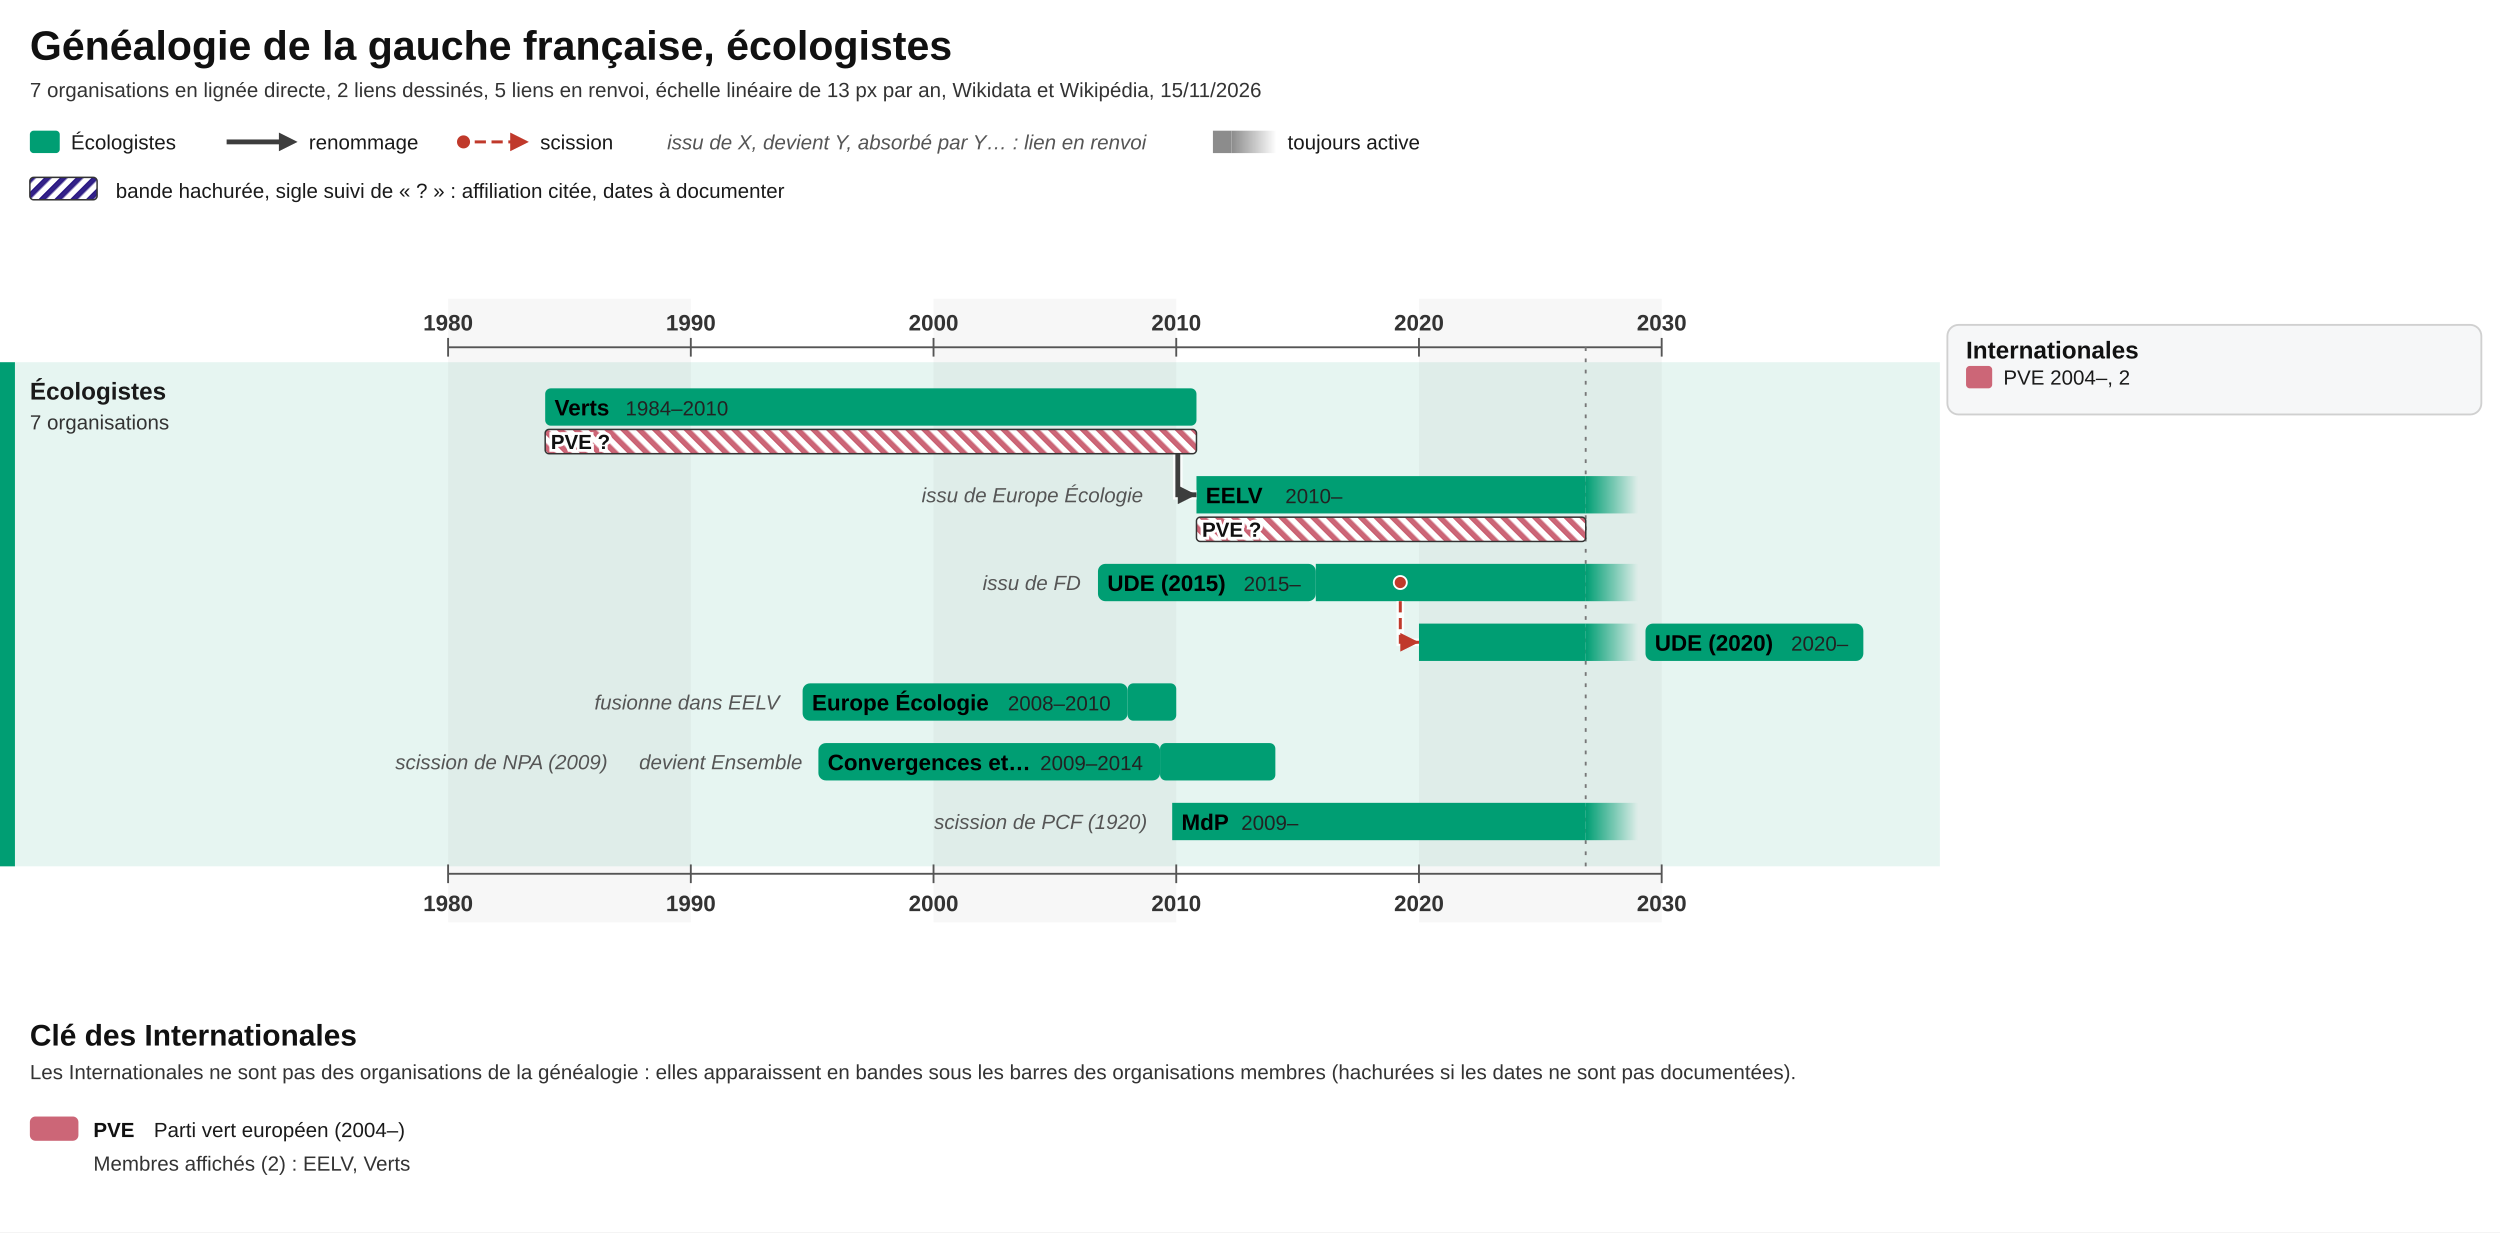
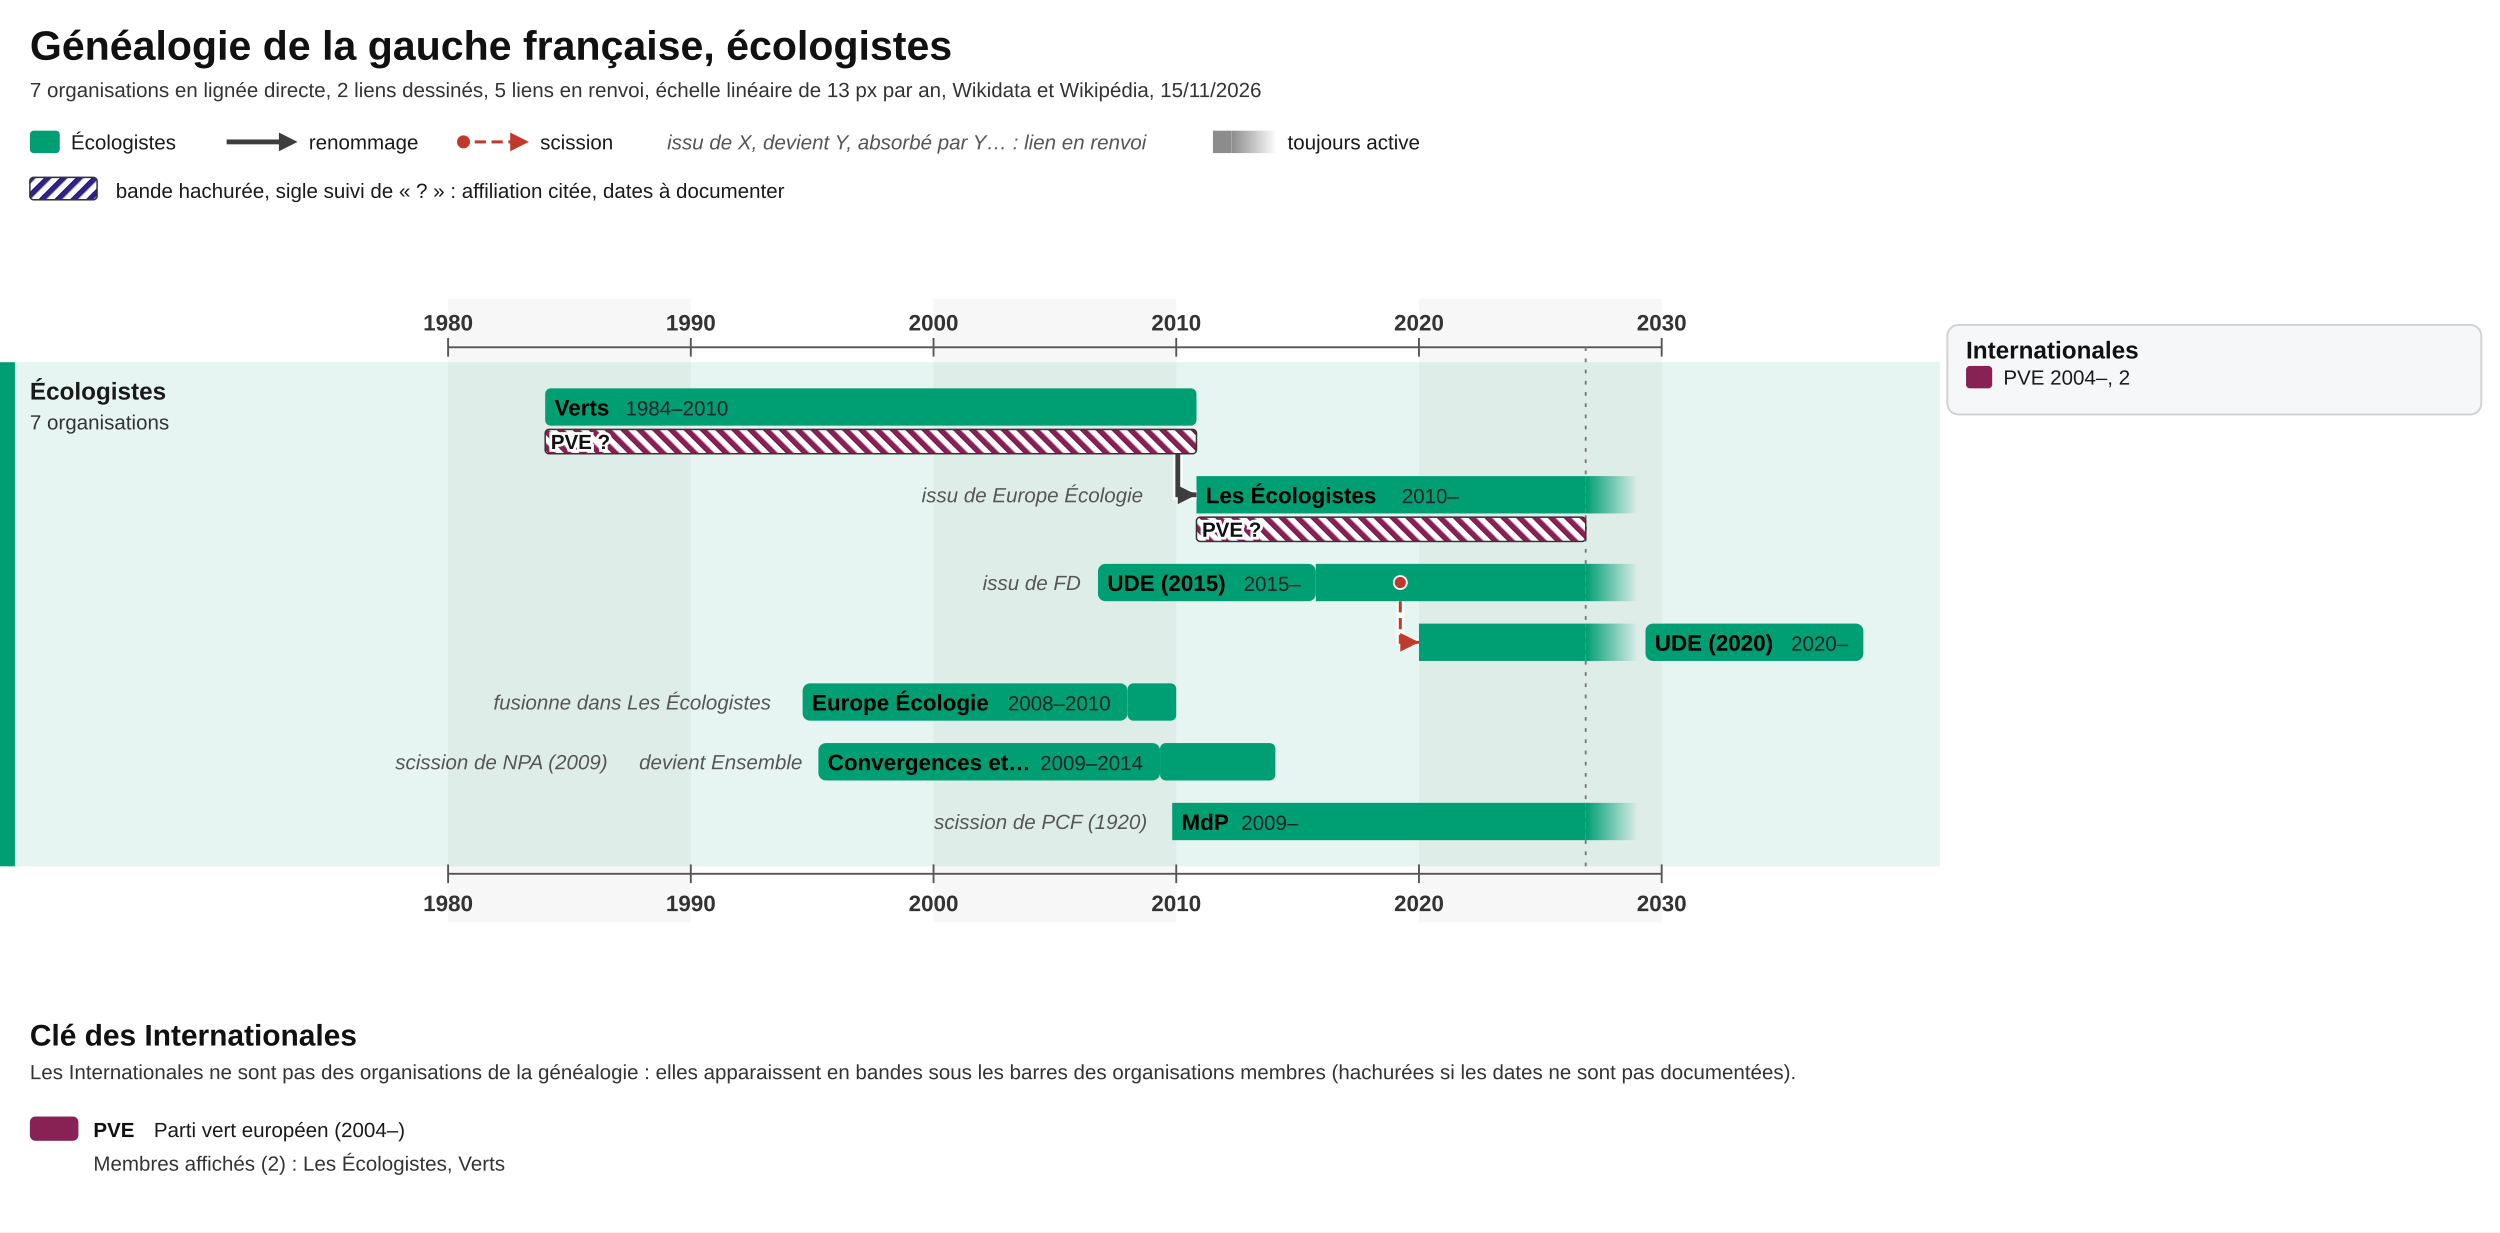
<svg xmlns="http://www.w3.org/2000/svg" id="arbre" width="1339" height="660" viewBox="0 0 1339 660" data-x0="240" data-t0="1980" data-ppa="13.0" data-aujourdhui="2026.8717" data-min-w="6" data-seuil-annees="40" data-seuil-voies="2" data-seuil-rangs="6" data-cassure="" data-cassure-px="44" data-degrade="28" data-n-barres="7" data-vue-famille="oui" font-family="Arial, Helvetica, sans-serif">
  <defs>
+     <linearGradient id="g-009E73">
+       <stop offset="0" stop-color="#009E73" />
+       <stop offset="1" stop-color="#009E73" stop-opacity="0" />
+     </linearGradient>
    <linearGradient id="g-8C8C8C">
      <stop offset="0" stop-color="#8C8C8C" />
      <stop offset="1" stop-color="#8C8C8C" stop-opacity="0" />
    </linearGradient>
-     <linearGradient id="g-009E73">
-       <stop offset="0" stop-color="#009E73" />
-       <stop offset="1" stop-color="#009E73" stop-opacity="0" />
-     </linearGradient>
+     <pattern id="h-882255-m" width="6" height="6" patternUnits="userSpaceOnUse" patternTransform="rotate(-45)">
+       <rect width="6" height="6" fill="#FFFFFF" />
+       <rect width="3" height="6" fill="#882255" />
+     </pattern>
    <pattern id="h-332288" width="6" height="6" patternUnits="userSpaceOnUse" patternTransform="rotate(45)">
      <rect width="6" height="6" fill="#FFFFFF" />
      <rect width="3" height="6" fill="#332288" />
-     </pattern>
-     <pattern id="h-CC6677-m" width="6" height="6" patternUnits="userSpaceOnUse" patternTransform="rotate(-45)">
-       <rect width="6" height="6" fill="#FFFFFF" />
-       <rect width="3" height="6" fill="#CC6677" />
    </pattern>
  </defs>
  <rect width="1339" height="660" fill="#FFFFFF" />
  <g class="voie" data-voie="0" data-cle="écologistes">
    <rect class="fond-voie" x="0" y="194.0" width="1039.0" height="270.0" fill="#E6F5F1" />
    <rect class="bord-voie" x="0" y="194.0" width="8" height="270.0" fill="#009E73" />
    <text x="16.0" y="214.0" font-size="13" font-family="Arial, Helvetica, sans-serif" font-weight="bold" fill="#1A1A1A" text-anchor="start" class="voie-t">Écologistes</text>
    <text x="16.0" y="230.0" font-size="11" font-family="Arial, Helvetica, sans-serif" fill="#333333" text-anchor="start" class="voie-t">7 organisations</text>
  </g>
  <rect class="bande-decennie" x="240.0" y="160.0" width="130.0" height="334.0" fill="#000000" fill-opacity="0.035" />
  <rect class="bande-decennie" x="500.0" y="160.0" width="130.0" height="334.0" fill="#000000" fill-opacity="0.035" />
  <rect class="bande-decennie" x="760.0" y="160.0" width="130.0" height="334.0" fill="#000000" fill-opacity="0.035" />
  <g class="axe-haut">
    <line x1="240.0" x2="890.0" y1="186.0" y2="186.0" stroke="#555555" />
    <line x1="240.0" x2="240.0" y1="181.0" y2="191.0" stroke="#555555" />
    <text x="240.0" y="177.0" font-size="12" font-family="Arial, Helvetica, sans-serif" font-weight="bold" fill="#333333" text-anchor="middle" class="axe-t">1980</text>
    <line x1="370.0" x2="370.0" y1="181.0" y2="191.0" stroke="#555555" />
    <text x="370.0" y="177.0" font-size="12" font-family="Arial, Helvetica, sans-serif" font-weight="bold" fill="#333333" text-anchor="middle" class="axe-t">1990</text>
    <line x1="500.0" x2="500.0" y1="181.0" y2="191.0" stroke="#555555" />
    <text x="500.0" y="177.0" font-size="12" font-family="Arial, Helvetica, sans-serif" font-weight="bold" fill="#333333" text-anchor="middle" class="axe-t">2000</text>
    <line x1="630.0" x2="630.0" y1="181.0" y2="191.0" stroke="#555555" />
    <text x="630.0" y="177.0" font-size="12" font-family="Arial, Helvetica, sans-serif" font-weight="bold" fill="#333333" text-anchor="middle" class="axe-t">2010</text>
    <line x1="760.0" x2="760.0" y1="181.0" y2="191.0" stroke="#555555" />
    <text x="760.0" y="177.0" font-size="12" font-family="Arial, Helvetica, sans-serif" font-weight="bold" fill="#333333" text-anchor="middle" class="axe-t">2020</text>
    <line x1="890.0" x2="890.0" y1="181.0" y2="191.0" stroke="#555555" />
    <text x="890.0" y="177.0" font-size="12" font-family="Arial, Helvetica, sans-serif" font-weight="bold" fill="#333333" text-anchor="middle" class="axe-t">2030</text>
  </g>
  <g class="axe-bas">
    <line x1="240.0" x2="890.0" y1="468.0" y2="468.0" stroke="#555555" />
    <line x1="240.0" x2="240.0" y1="463.0" y2="473.0" stroke="#555555" />
    <text x="240.0" y="488.0" font-size="12" font-family="Arial, Helvetica, sans-serif" font-weight="bold" fill="#333333" text-anchor="middle" class="axe-t">1980</text>
    <line x1="370.0" x2="370.0" y1="463.0" y2="473.0" stroke="#555555" />
    <text x="370.0" y="488.0" font-size="12" font-family="Arial, Helvetica, sans-serif" font-weight="bold" fill="#333333" text-anchor="middle" class="axe-t">1990</text>
    <line x1="500.0" x2="500.0" y1="463.0" y2="473.0" stroke="#555555" />
    <text x="500.0" y="488.0" font-size="12" font-family="Arial, Helvetica, sans-serif" font-weight="bold" fill="#333333" text-anchor="middle" class="axe-t">2000</text>
    <line x1="630.0" x2="630.0" y1="463.0" y2="473.0" stroke="#555555" />
    <text x="630.0" y="488.0" font-size="12" font-family="Arial, Helvetica, sans-serif" font-weight="bold" fill="#333333" text-anchor="middle" class="axe-t">2010</text>
    <line x1="760.0" x2="760.0" y1="463.0" y2="473.0" stroke="#555555" />
    <text x="760.0" y="488.0" font-size="12" font-family="Arial, Helvetica, sans-serif" font-weight="bold" fill="#333333" text-anchor="middle" class="axe-t">2020</text>
    <line x1="890.0" x2="890.0" y1="463.0" y2="473.0" stroke="#555555" />
    <text x="890.0" y="488.0" font-size="12" font-family="Arial, Helvetica, sans-serif" font-weight="bold" fill="#333333" text-anchor="middle" class="axe-t">2030</text>
  </g>
  <line x1="849.3" x2="849.3" y1="186.0" y2="468.0" stroke="#777777" stroke-dasharray="2 4" />
  <g class="contenu-voie" data-voie="0">
    <g class="org" data-id="Q743390" data-intl="Q950179" data-recherche="verts les verts">
      <rect class="barre" data-id="Q743390" data-debut="1984.0000" data-fin="2010.8333" data-statut="fin_connue" data-majeure="oui" x="292.00" y="208.00" width="348.83" height="20" rx="3" fill="#009E73" />
    </g>
-     <g class="org" data-id="Q613786" data-intl="Q950179" data-recherche="eelv les ecologistes – europe ecologie les verts">
+     <g class="org" data-id="Q613786" data-intl="Q950179" data-recherche="les ecologistes les ecologistes – europe ecologie les verts">
      <rect class="barre" data-id="Q613786" data-debut="2010.8333" data-fin="actif" data-statut="actif_valide" data-majeure="oui" x="640.83" y="255.00" width="208.50" height="20" rx="0" fill="#009E73" />
      <rect class="fin-ouverte" x="849.33" y="255.00" width="28.00" height="20" fill="url(#g-009E73)" />
    </g>
    <g class="org" data-id="Q21055512" data-intl="" data-recherche="ude (2015) union des democrates et des ecologistes">
      <rect class="barre" data-id="Q21055512" data-debut="2015.7500" data-fin="actif" data-statut="actif_valide" data-majeure="oui" x="704.75" y="302.00" width="144.58" height="20" rx="0" fill="#009E73" />
      <rect class="fin-ouverte" x="849.33" y="302.00" width="28.00" height="20" fill="url(#g-009E73)" />
    </g>
    <g class="org" data-id="Q86998495" data-intl="" data-recherche="ude (2020) liberte ecologie fraternite">
      <rect class="barre" data-id="Q86998495" data-debut="2020.0000" data-fin="actif" data-statut="actif_valide" data-majeure="oui" x="760.00" y="334.00" width="89.33" height="20" rx="0" fill="#009E73" />
      <rect class="fin-ouverte" x="849.33" y="334.00" width="28.00" height="20" fill="url(#g-009E73)" />
    </g>
    <g class="org" data-id="Q557045" data-intl="" data-recherche="europe ecologie europe ecologie">
      <rect class="barre" data-id="Q557045" data-debut="2008.0000" data-fin="2010.0000" data-statut="fin_connue" data-majeure="" x="604.00" y="366.00" width="26.00" height="20" rx="3" fill="#009E73" />
    </g>
    <g class="org" data-id="Q2996386" data-intl="" data-recherche="convergences et… convergences et alternative">
      <rect class="barre" data-id="Q2996386" data-debut="2009.3333" data-fin="2014.0833" data-statut="fin_connue" data-majeure="" x="621.33" y="398.00" width="61.75" height="20" rx="3" fill="#009E73" />
    </g>
    <g class="org" data-id="Q3326849" data-intl="" data-recherche="mdp mouvement des progressistes">
      <rect class="barre" data-id="Q3326849" data-debut="2009.8333" data-fin="actif" data-statut="actif_valide" data-majeure="oui" x="627.83" y="430.00" width="221.50" height="20" rx="0" fill="#009E73" />
      <rect class="fin-ouverte" x="849.33" y="430.00" width="28.00" height="20" fill="url(#g-009E73)" />
    </g>
  </g>
  <g class="liens">
    <g class="lien" data-a="Q743390" data-b="Q613786" data-rel="renommage" data-annees="0.77" data-voies="0" data-rangs="1" data-majeur="" data-va="0" data-vb="0">
      <path class="halo geo" d="M630.83 243.00 L630.83 265.00 L640.83 265.00" data-geo="[[630.83, 243.0, 0], [630.83, 265.0, 0], [640.83, 265.0, 0]]" fill="none" stroke="#FFFFFF" stroke-width="5.1" stroke-opacity="0.85" />
      <path class="trait geo" d="M630.83 243.00 L630.83 265.00 L640.83 265.00" data-geo="[[630.83, 243.0, 0], [630.83, 265.0, 0], [640.83, 265.0, 0]]" fill="none" stroke="#3D3D3D" stroke-width="2.6" />
      <polygon class="fleche geo" data-geo="[[640.83, 265.0, 0], [630.83, 260.0, 0], [630.83, 270.0, 0]]" points="640.83,265.00 630.83,260.00 630.83,270.00" fill="#3D3D3D" />
    </g>
    <g class="lien" data-a="Q21055512" data-b="Q86998495" data-rel="scission" data-annees="0.77" data-voies="0" data-rangs="1" data-majeur="" data-va="0" data-vb="0">
      <path class="halo geo" d="M750.00 322.00 L750.00 344.00 L760.00 344.00" data-geo="[[750.0, 322.0, 0], [750.0, 344.0, 0], [760.0, 344.0, 0]]" fill="none" stroke="#FFFFFF" stroke-width="4.1" stroke-opacity="0.85" />
      <path class="trait geo" d="M750.00 322.00 L750.00 344.00 L760.00 344.00" data-geo="[[750.0, 322.0, 0], [750.0, 344.0, 0], [760.0, 344.0, 0]]" fill="none" stroke="#C0392B" stroke-width="1.6" stroke-dasharray="6 3" />
      <polygon class="fleche geo" data-geo="[[760.0, 344.0, 0], [750.0, 339.0, 0], [750.0, 349.0, 0]]" points="760.00,344.00 750.00,339.00 750.00,349.00" fill="#C0392B" />
      <circle class="marque-scission geo-c" cx="750.00" cy="312.00" r="3.5" fill="#C0392B" stroke="#FFFFFF" stroke-width="1" data-voie="0" />
    </g>
  </g>
  <g class="contenu-voie" data-voie="0">
    <g class="org org-haut" data-id="Q743390" data-intl="Q950179" data-recherche="verts les verts">
      <g class="bande" data-intl="Q950179" data-parti="Q743390" data-certitude="a_documenter">
-         <rect class="bande-r" x="292.00" y="230.00" width="348.83" height="13" rx="2" fill="url(#h-CC6677-m)" stroke="#333333" stroke-width="0.8" data-bbox="292.00,230.00,348.83,13" />
+         <rect class="bande-r" x="292.00" y="230.00" width="348.83" height="13" rx="2" fill="url(#h-882255-m)" stroke="#333333" stroke-width="0.8" data-bbox="292.00,230.00,348.83,13" />
        <text x="295.0" y="240.5" font-size="11" font-family="Arial, Helvetica, sans-serif" font-weight="bold" fill="#111111" text-anchor="start" class="bande-t" data-bbox="295.00,231.00,36.54,12" stroke="#FFFFFF" stroke-width="3" paint-order="stroke">PVE ?</text>
      </g>
      <rect class="tag" data-id="Q743390" data-dedans="oui" x="292.00" y="208.00" width="348.83" height="20" fill="none" data-bbox="292.00,208.00,348.83,20" />
      <text x="297.0" y="222.5" font-size="12" font-family="Arial, Helvetica, sans-serif" font-weight="bold" fill="#000000" text-anchor="start" class="tag-t" data-org="Q743390" data-bbox="297.00,211.50,32.96,13">Verts</text>
      <text x="335.0" y="222.5" font-size="11" font-family="Arial, Helvetica, sans-serif" fill="#222222" text-anchor="start" class="tag-t" data-org="Q743390" data-bbox="334.96,212.50,59.20,12">1984–2010</text>
    </g>
-     <g class="org org-haut" data-id="Q613786" data-intl="Q950179" data-recherche="eelv les ecologistes – europe ecologie les verts">
+     <g class="org org-haut" data-id="Q613786" data-intl="Q950179" data-recherche="les ecologistes les ecologistes – europe ecologie les verts">
      <g class="bande" data-intl="Q950179" data-parti="Q613786" data-certitude="a_documenter">
-         <rect class="bande-r" x="640.83" y="277.00" width="208.50" height="13" rx="2" fill="url(#h-CC6677-m)" stroke="#333333" stroke-width="0.8" data-bbox="640.83,277.00,208.50,13" />
+         <rect class="bande-r" x="640.83" y="277.00" width="208.50" height="13" rx="2" fill="url(#h-882255-m)" stroke="#333333" stroke-width="0.8" data-bbox="640.83,277.00,208.50,13" />
        <text x="643.8" y="287.5" font-size="11" font-family="Arial, Helvetica, sans-serif" font-weight="bold" fill="#111111" text-anchor="start" class="bande-t" data-bbox="643.83,278.00,36.54,12" stroke="#FFFFFF" stroke-width="3" paint-order="stroke">PVE ?</text>
      </g>
      <rect class="tag" data-id="Q613786" data-dedans="oui" x="640.83" y="255.00" width="208.50" height="20" fill="none" data-bbox="640.83,255.00,208.50,20" />
-       <text x="645.8" y="269.5" font-size="12" font-family="Arial, Helvetica, sans-serif" font-weight="bold" fill="#000000" text-anchor="start" class="tag-t" data-org="Q613786" data-bbox="645.83,258.50,37.52,13">EELV</text>
-       <text x="688.4" y="269.5" font-size="11" font-family="Arial, Helvetica, sans-serif" fill="#222222" text-anchor="start" class="tag-t" data-org="Q613786" data-bbox="688.35,259.50,33.68,12">2010–</text>
+       <text x="645.8" y="269.5" font-size="12" font-family="Arial, Helvetica, sans-serif" font-weight="bold" fill="#000000" text-anchor="start" class="tag-t" data-org="Q613786" data-bbox="645.83,258.50,99.92,13">Les Écologistes</text>
+       <text x="750.8" y="269.5" font-size="11" font-family="Arial, Helvetica, sans-serif" fill="#222222" text-anchor="start" class="tag-t" data-org="Q613786" data-bbox="750.75,259.50,33.68,12">2010–</text>
      <text x="493.6" y="269.0" font-size="11" font-family="Arial, Helvetica, sans-serif" font-style="italic" fill="#555555" class="renvoi" data-org="Q613786" data-a="Q557045" data-b="Q613786" data-bbox="493.55,258.00,128.28,13">issu de Europe Écologie</text>
    </g>
    <g class="org org-haut" data-id="Q21055512" data-intl="" data-recherche="ude (2015) union des democrates et des ecologistes">
      <rect class="tag-fond" x="588.07" y="302.00" width="116.68" height="20" rx="4" fill="#009E73" />
      <rect class="tag" data-id="Q21055512" data-dedans="" x="588.07" y="302.00" width="116.68" height="20" fill="none" data-bbox="588.07,302.00,116.68,20" />
      <text x="593.1" y="316.5" font-size="12" font-family="Arial, Helvetica, sans-serif" font-weight="bold" fill="#000000" text-anchor="start" class="tag-t" data-org="Q21055512" data-bbox="593.07,305.50,68.00,13">UDE (2015)</text>
      <text x="666.1" y="316.5" font-size="11" font-family="Arial, Helvetica, sans-serif" fill="#222222" text-anchor="start" class="tag-t" data-org="Q21055512" data-bbox="666.07,306.50,33.68,12">2015–</text>
      <text x="526.3" y="316.0" font-size="11" font-family="Arial, Helvetica, sans-serif" font-style="italic" fill="#555555" class="renvoi" data-org="Q21055512" data-a="Q18744486" data-b="Q21055512" data-bbox="526.31,305.00,58.76,13">issu de FD</text>
    </g>
    <g class="org org-haut" data-id="Q86998495" data-intl="" data-recherche="ude (2020) liberte ecologie fraternite">
      <rect class="tag-fond" x="881.33" y="334.00" width="116.68" height="20" rx="4" fill="#009E73" />
      <rect class="tag" data-id="Q86998495" data-dedans="" x="881.33" y="334.00" width="116.68" height="20" fill="none" data-bbox="881.33,334.00,116.68,20" />
      <text x="886.3" y="348.5" font-size="12" font-family="Arial, Helvetica, sans-serif" font-weight="bold" fill="#000000" text-anchor="start" class="tag-t" data-org="Q86998495" data-bbox="886.33,337.50,68.00,13">UDE (2020)</text>
      <text x="959.3" y="348.5" font-size="11" font-family="Arial, Helvetica, sans-serif" fill="#222222" text-anchor="start" class="tag-t" data-org="Q86998495" data-bbox="959.33,338.50,33.68,12">2020–</text>
    </g>
    <g class="org org-haut" data-id="Q557045" data-intl="" data-recherche="europe ecologie europe ecologie">
      <rect class="tag-fond" x="429.88" y="366.00" width="174.12" height="20" rx="4" fill="#009E73" />
      <rect class="tag" data-id="Q557045" data-dedans="" x="429.88" y="366.00" width="174.12" height="20" fill="none" data-bbox="429.88,366.00,174.12,20" />
      <text x="434.9" y="380.5" font-size="12" font-family="Arial, Helvetica, sans-serif" font-weight="bold" fill="#000000" text-anchor="start" class="tag-t" data-org="Q557045" data-bbox="434.88,369.50,99.92,13">Europe Écologie</text>
      <text x="539.8" y="380.5" font-size="11" font-family="Arial, Helvetica, sans-serif" fill="#222222" text-anchor="start" class="tag-t" data-org="Q557045" data-bbox="539.80,370.50,59.20,12">2008–2010</text>
-       <text x="318.4" y="380.0" font-size="11" font-family="Arial, Helvetica, sans-serif" font-style="italic" fill="#555555" class="renvoi" data-org="Q557045" data-a="Q557045" data-b="Q613786" data-bbox="318.40,369.00,108.48,13">fusionne dans EELV</text>
+       <text x="264.3" y="380.0" font-size="11" font-family="Arial, Helvetica, sans-serif" font-style="italic" fill="#555555" class="renvoi" data-org="Q557045" data-a="Q557045" data-b="Q613786" data-bbox="264.28,369.00,162.60,13">fusionne dans Les Écologistes</text>
    </g>
    <g class="org org-haut" data-id="Q2996386" data-intl="" data-recherche="convergences et… convergences et alternative">
      <rect class="tag-fond" x="438.33" y="398.00" width="183.00" height="20" rx="4" fill="#009E73" />
      <rect class="tag" data-id="Q2996386" data-dedans="" x="438.33" y="398.00" width="183.00" height="20" fill="none" data-bbox="438.33,398.00,183.00,20" />
      <text x="443.3" y="412.5" font-size="12" font-family="Arial, Helvetica, sans-serif" font-weight="bold" fill="#000000" text-anchor="start" class="tag-t" data-org="Q2996386" data-bbox="443.33,401.50,108.80,13">Convergences et…</text>
      <text x="557.1" y="412.5" font-size="11" font-family="Arial, Helvetica, sans-serif" fill="#222222" text-anchor="start" class="tag-t" data-org="Q2996386" data-bbox="557.13,402.50,59.20,12">2009–2014</text>
      <text x="211.7" y="412.0" font-size="11" font-family="Arial, Helvetica, sans-serif" font-style="italic" fill="#555555" class="renvoi" data-org="Q2996386" data-a="Q1045425" data-b="Q2996386" data-bbox="211.71,401.00,124.54,13">scission de NPA (2009)</text>
      <text x="342.3" y="412.0" font-size="11" font-family="Arial, Helvetica, sans-serif" font-style="italic" fill="#555555" class="renvoi" data-org="Q2996386" data-a="Q2996386" data-b="Q15985232" data-bbox="342.25,401.00,93.08,13">devient Ensemble</text>
    </g>
    <g class="org org-haut" data-id="Q3326849" data-intl="" data-recherche="mdp mouvement des progressistes">
      <rect class="tag" data-id="Q3326849" data-dedans="oui" x="627.83" y="430.00" width="221.50" height="20" fill="none" data-bbox="627.83,430.00,221.50,20" />
      <text x="632.8" y="444.5" font-size="12" font-family="Arial, Helvetica, sans-serif" font-weight="bold" fill="#000000" text-anchor="start" class="tag-t" data-org="Q3326849" data-bbox="632.83,433.50,26.96,13">MdP</text>
      <text x="664.8" y="444.5" font-size="11" font-family="Arial, Helvetica, sans-serif" fill="#222222" text-anchor="start" class="tag-t" data-org="Q3326849" data-bbox="664.79,434.50,33.68,12">2009–</text>
      <text x="500.3" y="444.0" font-size="11" font-family="Arial, Helvetica, sans-serif" font-style="italic" fill="#555555" class="renvoi" data-org="Q3326849" data-a="Q192821" data-b="Q3326849" data-bbox="500.29,433.00,124.54,13">scission de PCF (1920)</text>
    </g>
  </g>
  <g class="cle-compacte">
    <rect x="1043.012" y="174" width="286" height="48" rx="6" fill="#F6F7F8" stroke="#D0D0D0" />
    <text x="1053.0" y="192.0" font-size="13" font-family="Arial, Helvetica, sans-serif" font-weight="bold" fill="#111111" text-anchor="start" class="cle-t">Internationales</text>
-     <rect x="1053.012" y="196" width="14" height="12" rx="2" fill="#CC6677" />
+     <rect x="1053.012" y="196" width="14" height="12" rx="2" fill="#882255" />
    <text x="1073.0" y="206.0" font-size="11" font-family="Arial, Helvetica, sans-serif" fill="#1A1A1A" text-anchor="start" class="cle-t">PVE  2004–, 2</text>
  </g>
  <g class="legende">
    <text x="16.0" y="32.0" font-size="22" font-family="Arial, Helvetica, sans-serif" font-weight="bold" fill="#111111" text-anchor="start" class="legende-t">Généalogie de la gauche française, écologistes</text>
    <text x="16.0" y="52.0" font-size="11" font-family="Arial, Helvetica, sans-serif" fill="#333333" text-anchor="start" class="legende-t">7 organisations en lignée directe, 2 liens dessinés, 5 liens en renvoi, échelle linéaire de 13 px par an, Wikidata et Wikipédia, 15/11/2026</text>
    <rect x="16" y="70" width="16" height="12" rx="2" fill="#009E73" />
    <text x="38.0" y="80.0" font-size="11" font-family="Arial, Helvetica, sans-serif" fill="#1A1A1A" text-anchor="start" class="legende-t">Écologistes</text>
    <path d="M121.38 76 H151.38" stroke="#3D3D3D" stroke-width="2.6" fill="none" />
    <polygon points="159.38,76 149.38,71 149.38,81" fill="#3D3D3D" />
    <text x="165.4" y="80.0" font-size="11" font-family="Arial, Helvetica, sans-serif" fill="#1A1A1A" text-anchor="start" class="legende-t">renommage</text>
    <path d="M245.26 76 H275.26" stroke="#C0392B" stroke-width="1.6" stroke-dasharray="6 3" fill="none" />
    <polygon points="283.26,76 273.26,71 273.26,81" fill="#C0392B" />
    <circle cx="248.26" cy="76" r="3.5" fill="#C0392B" />
    <text x="289.3" y="80.0" font-size="11" font-family="Arial, Helvetica, sans-serif" fill="#1A1A1A" text-anchor="start" class="legende-t">scission</text>
    <text x="357.3" y="80.0" font-size="11" font-family="Arial, Helvetica, sans-serif" font-style="italic" fill="#555555" text-anchor="start" class="legende-t">issu de X, devient Y, absorbé par Y… : lien en renvoi</text>
    <rect x="649.64" y="70" width="10" height="12" fill="#8C8C8C" />
    <rect x="659.64" y="70" width="24" height="12" fill="url(#g-8C8C8C)" />
    <text x="689.6" y="80.0" font-size="11" font-family="Arial, Helvetica, sans-serif" fill="#1A1A1A" text-anchor="start" class="legende-t">toujours active</text>
    <rect x="16" y="95" width="36" height="12" rx="2" fill="url(#h-332288)" stroke="#333333" stroke-width="0.8" />
    <text x="62.0" y="106.0" font-size="11" font-family="Arial, Helvetica, sans-serif" fill="#1A1A1A" text-anchor="start" class="legende-t">bande hachurée, sigle suivi de « ? » : affiliation citée, dates à documenter</text>
  </g>
  <g class="cle-internationales" transform="translate(0,530)">
    <text x="16.0" y="30.0" font-size="16" font-family="Arial, Helvetica, sans-serif" font-weight="bold" fill="#111111" text-anchor="start" class="cle-t">Clé des Internationales</text>
    <text x="16.0" y="48.0" font-size="11" font-family="Arial, Helvetica, sans-serif" fill="#333333" text-anchor="start" class="cle-t">Les Internationales ne sont pas des organisations de la généalogie : elles apparaissent en bandes sous les barres des organisations membres (hachurées si les dates ne sont pas documentées).</text>
    <g class="entree-cle" data-intl="Q950179">
-       <rect x="16" y="68" width="26" height="13" rx="3" fill="#CC6677" />
+       <rect x="16" y="68" width="26" height="13" rx="3" fill="#882255" />
      <text x="50.0" y="79.0" font-size="11" font-family="Arial, Helvetica, sans-serif" font-weight="bold" fill="#111111" text-anchor="start" class="cle-t">PVE</text>
      <text x="82.4" y="79.0" font-size="11" font-family="Arial, Helvetica, sans-serif" fill="#1A1A1A" text-anchor="start" class="cle-t">Parti vert européen (2004–)</text>
-       <text x="50.0" y="97.0" font-size="11" font-family="Arial, Helvetica, sans-serif" fill="#333333" text-anchor="start" class="cle-t">Membres affichés (2) : EELV, Verts</text>
+       <text x="50.0" y="97.0" font-size="11" font-family="Arial, Helvetica, sans-serif" fill="#333333" text-anchor="start" class="cle-t">Membres affichés (2) : Les Écologistes, Verts</text>
    </g>
  </g>
</svg>
